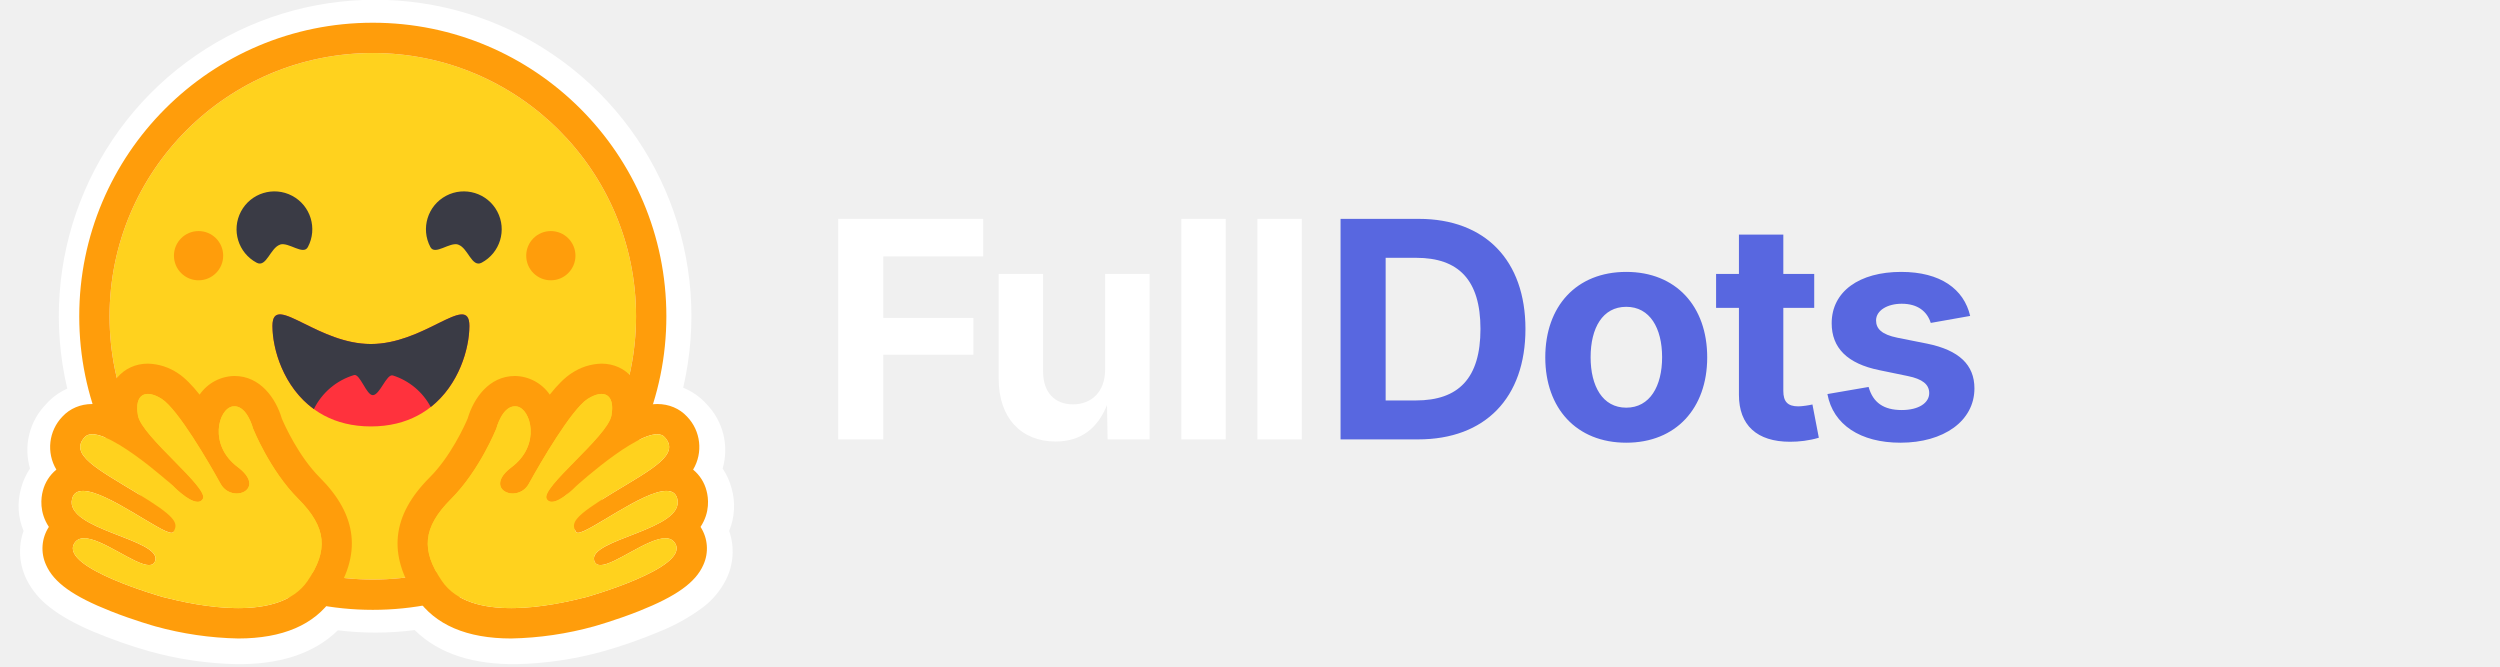
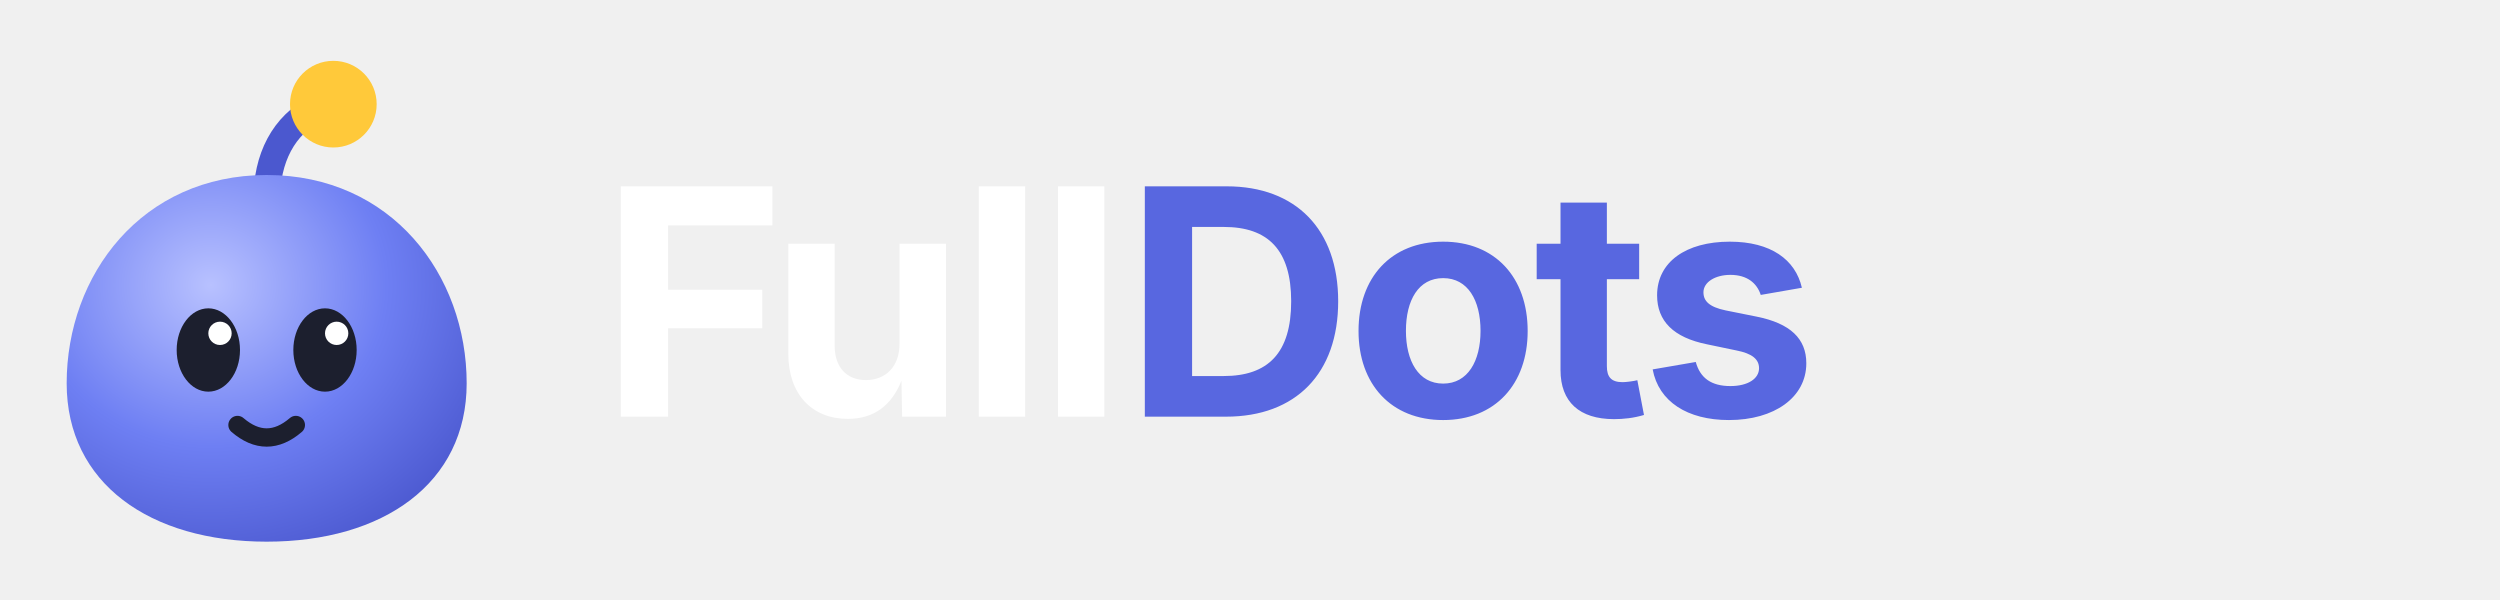
- <svg xmlns="http://www.w3.org/2000/svg" viewBox="0 0 330 88" width="660" height="176" fill="none">
-   <g transform="translate(2 0)">
-     <path fill="#fff" d="M94.25 70.08a8.28 8.28 0 0 1-.43 6.46 10.57 10.57 0 0 1-3 3.6 25.18 25.18 0 0 1-5.7 3.2 65.74 65.74 0 0 1-7.56 2.65 46.67 46.67 0 0 1-11.42 1.68c-5.42.05-10.09-1.23-13.4-4.5a40.4 40.4 0 0 1-10.14.03c-3.34 3.25-7.99 4.52-13.39 4.47a46.82 46.82 0 0 1-11.43-1.68 66.37 66.37 0 0 1-7.55-2.65c-2.28-.98-4.17-2-5.68-3.2a10.5 10.5 0 0 1-3.02-3.6c-.99-2-1.18-4.3-.42-6.46a8.54 8.54 0 0 1-.33-5.63c.25-.95.66-1.83 1.18-2.61a8.67 8.67 0 0 1 2.1-8.47 8.23 8.23 0 0 1 2.82-2.07 41.75 41.75 0 1 1 81.3-.12 8.27 8.27 0 0 1 3.11 2.19 8.7 8.7 0 0 1 2.1 8.47c.52.78.93 1.66 1.18 2.61a8.61 8.61 0 0 1-.32 5.63Z" />
-     <path fill="#FFD21E" d="M47.21 76.5a34.75 34.75 0 1 0 0-69.5 34.75 34.75 0 0 0 0 69.5Z" />
-     <path fill="#FF9D0B" d="M81.96 41.75a34.75 34.75 0 1 0-69.5 0 34.75 34.75 0 0 0 69.5 0Zm-73.5 0a38.75 38.75 0 1 1 77.5 0 38.75 38.75 0 0 1-77.5 0Z" />
-     <path fill="#3A3B45" d="M58.5 32.3c1.28.44 1.78 3.06 3.07 2.38a5 5 0 1 0-6.76-2.07c.61 1.15 2.55-.72 3.7-.32ZM34.95 32.3c-1.28.44-1.79 3.06-3.07 2.38a5 5 0 1 1 6.76-2.07c-.61 1.15-2.56-.72-3.7-.32Z" />
-     <path fill="#FF323D" d="M46.96 56.29c9.83 0 13-8.76 13-13.26 0-2.34-1.57-1.6-4.09-.36-2.33 1.15-5.46 2.74-8.9 2.74-7.19 0-13-6.88-13-2.38s3.16 13.26 13 13.26Z" />
-     <path fill="#3A3B45" fill-rule="evenodd" d="M39.43 54a8.7 8.7 0 0 1 5.3-4.49c.4-.12.81.57 1.24 1.28.4.68.82 1.37 1.24 1.37.45 0 .9-.68 1.33-1.35.45-.7.89-1.38 1.32-1.25a8.61 8.61 0 0 1 5 4.17c3.73-2.94 5.1-7.74 5.1-10.7 0-2.34-1.57-1.6-4.09-.36l-.14.07c-2.31 1.15-5.39 2.67-8.77 2.67s-6.45-1.52-8.77-2.67c-2.6-1.29-4.23-2.1-4.23.29 0 3.05 1.46 8.06 5.47 10.97Z" clip-rule="evenodd" />
-     <path fill="#FF9D0B" d="M70.71 37a3.25 3.25 0 1 0 0-6.5 3.25 3.25 0 0 0 0 6.5ZM24.21 37a3.25 3.25 0 1 0 0-6.5 3.25 3.25 0 0 0 0 6.5ZM17.52 48c-1.62 0-3.06.66-4.07 1.87a5.97 5.97 0 0 0-1.33 3.76 7.1 7.1 0 0 0-1.94-.3c-1.55 0-2.95.59-3.94 1.66a5.8 5.8 0 0 0-.8 7 5.3 5.3 0 0 0-1.79 2.82c-.24.9-.48 2.8.8 4.74a5.22 5.22 0 0 0-.37 5.02c1.02 2.32 3.57 4.14 8.52 6.1 3.07 1.22 5.89 2 5.91 2.01a44.33 44.33 0 0 0 10.93 1.6c5.86 0 10.05-1.8 12.46-5.34 3.88-5.69 3.33-10.9-1.7-15.92-2.77-2.78-4.62-6.87-5-7.77-.78-2.66-2.84-5.62-6.25-5.62a5.7 5.7 0 0 0-4.6 2.46c-1-1.26-1.98-2.25-2.86-2.82A7.4 7.4 0 0 0 17.52 48Zm0 4c.51 0 1.14.22 1.82.65 2.14 1.36 6.25 8.43 7.76 11.18.5.92 1.37 1.31 2.14 1.31 1.55 0 2.75-1.53.15-3.48-3.92-2.93-2.55-7.72-.68-8.01.08-.02.17-.02.24-.02 1.7 0 2.45 2.93 2.45 2.93s2.2 5.52 5.98 9.3c3.77 3.77 3.97 6.8 1.22 10.83-1.88 2.75-5.47 3.58-9.16 3.58-3.81 0-7.73-.9-9.92-1.46-.11-.03-13.45-3.8-11.76-7 .28-.54.75-.76 1.34-.76 2.38 0 6.7 3.54 8.57 3.54.41 0 .7-.17.83-.6.79-2.85-12.06-4.05-10.98-8.17.2-.73.71-1.02 1.44-1.02 3.14 0 10.2 5.53 11.68 5.53.11 0 .2-.03.24-.1.74-1.2.33-2.04-4.9-5.2-5.21-3.16-8.88-5.06-6.8-7.33.24-.26.58-.38 1-.38 3.17 0 10.66 6.82 10.66 6.82s2.02 2.1 3.25 2.1c.28 0 .52-.1.68-.38.86-1.46-8.06-8.22-8.56-11.01-.34-1.9.24-2.85 1.31-2.85Z" />
-     <path fill="#FFD21E" d="M38.6 76.69c2.75-4.04 2.55-7.07-1.22-10.84-3.78-3.77-5.98-9.3-5.98-9.3s-.82-3.2-2.69-2.9c-1.87.3-3.24 5.08.68 8.01 3.91 2.93-.78 4.92-2.29 2.17-1.5-2.75-5.62-9.82-7.76-11.18-2.13-1.35-3.63-.6-3.13 2.2.5 2.79 9.43 9.55 8.56 11-.87 1.47-3.93-1.71-3.93-1.71s-9.57-8.71-11.66-6.44c-2.08 2.27 1.59 4.17 6.8 7.33 5.23 3.16 5.64 4 4.9 5.2-.75 1.2-12.28-8.53-13.36-4.4-1.08 4.11 11.77 5.3 10.98 8.15-.8 2.85-9.06-5.38-10.74-2.18-1.7 3.21 11.65 6.98 11.76 7.01 4.3 1.12 15.25 3.49 19.08-2.12Z" />
-     <path fill="#FF9D0B" d="M77.4 48c1.62 0 3.07.66 4.07 1.87a5.97 5.97 0 0 1 1.33 3.76 7.1 7.1 0 0 1 1.95-.3c1.55 0 2.95.59 3.94 1.66a5.8 5.8 0 0 1 .8 7 5.3 5.3 0 0 1 1.78 2.82c.24.9.48 2.8-.8 4.74a5.22 5.22 0 0 1 .37 5.02c-1.02 2.32-3.57 4.14-8.51 6.1-3.08 1.22-5.9 2-5.92 2.01a44.33 44.33 0 0 1-10.93 1.6c-5.86 0-10.05-1.8-12.46-5.34-3.88-5.69-3.33-10.9 1.7-15.92 2.78-2.78 4.63-6.87 5.01-7.77.78-2.66 2.83-5.62 6.24-5.62a5.7 5.7 0 0 1 4.6 2.46c1-1.26 1.98-2.25 2.87-2.82A7.4 7.4 0 0 1 77.4 48Zm0 4c-.51 0-1.13.22-1.82.65-2.13 1.36-6.25 8.43-7.76 11.18a2.43 2.43 0 0 1-2.14 1.31c-1.54 0-2.75-1.53-.14-3.48 3.91-2.93 2.54-7.72.67-8.01a1.54 1.54 0 0 0-.24-.02c-1.7 0-2.45 2.93-2.45 2.93s-2.2 5.52-5.97 9.3c-3.78 3.77-3.98 6.8-1.22 10.83 1.87 2.75 5.47 3.58 9.15 3.58 3.82 0 7.73-.9 9.93-1.46.1-.03 13.45-3.8 11.76-7-.29-.54-.75-.76-1.34-.76-2.38 0-6.71 3.54-8.57 3.54-.42 0-.71-.17-.83-.6-.8-2.85 12.05-4.05 10.97-8.17-.19-.73-.7-1.02-1.44-1.02-3.14 0-10.2 5.53-11.68 5.53-.1 0-.19-.03-.23-.1-.74-1.2-.34-2.04 4.88-5.2 5.23-3.16 8.9-5.06 6.8-7.33-.23-.26-.57-.38-.98-.38-3.18 0-10.67 6.82-10.67 6.82s-2.02 2.1-3.24 2.1a.74.74 0 0 1-.68-.38c-.87-1.46 8.05-8.22 8.55-11.01.34-1.9-.24-2.85-1.31-2.85Z" />
-     <path fill="#FFD21E" d="M56.33 76.69c-2.75-4.04-2.56-7.07 1.22-10.84 3.77-3.77 5.97-9.3 5.97-9.3s.82-3.2 2.7-2.9c1.86.3 3.23 5.08-.68 8.01-3.92 2.93.78 4.92 2.28 2.17 1.51-2.75 5.63-9.82 7.76-11.18 2.13-1.35 3.64-.6 3.13 2.2-.5 2.79-9.42 9.55-8.55 11 .86 1.47 3.92-1.71 3.92-1.71s9.58-8.71 11.66-6.44c2.08 2.27-1.58 4.17-6.8 7.33-5.23 3.16-5.63 4-4.9 5.2.75 1.2 12.28-8.53 13.36-4.4 1.08 4.11-11.76 5.3-10.97 8.15.8 2.85 9.05-5.38 10.74-2.18 1.69 3.21-11.65 6.98-11.76 7.01-4.31 1.12-15.26 3.49-19.08-2.12Z" />
+ <svg xmlns="http://www.w3.org/2000/svg" viewBox="0 0 300 72" width="600" height="144">
+   <defs>
+     <radialGradient id="m" cx="36%" cy="30%" r="80%">
+       <stop offset="0" stop-color="#b8c1ff" />
+       <stop offset=".55" stop-color="#6e7ff3" />
+       <stop offset="1" stop-color="#4b58cf" />
+     </radialGradient>
+   </defs>
+   <g transform="translate(0 6)">
+     <path d="M32 18C32 13 34 9 38 7" fill="none" stroke="#4b58cf" stroke-width="3.2" stroke-linecap="round" />
+     <circle cx="40" cy="6.5" r="5.2" fill="#ffc93a" />
+     <path d="M32 15C47 15 56 27 56 40C56 52 46 59 32 59C18 59 8 52 8 40C8 27 17 15 32 15Z" fill="url(#m)" />
+     <ellipse cx="25" cy="36" rx="3.8" ry="5" fill="#1c1f2e" />
+     <ellipse cx="39" cy="36" rx="3.8" ry="5" fill="#1c1f2e" />
+     <circle cx="26.4" cy="34" r="1.4" fill="#fff" />
+     <circle cx="40.4" cy="34" r="1.4" fill="#fff" />
+     <path d="M28.5 45Q32 48 35.5 45" fill="none" stroke="#1c1f2e" stroke-width="2.2" stroke-linecap="round" />
  </g>
-   <text x="108" y="58" font-family="-apple-system, BlinkMacSystemFont, 'Segoe UI', Inter, Helvetica, Arial, sans-serif" font-size="40" font-weight="700" letter-spacing="-0.8" fill="#ffffff">Full<tspan fill="#5867e0">Dots</tspan>
+   <text x="72" y="50" font-family="-apple-system, BlinkMacSystemFont, 'Segoe UI', Inter, Helvetica, Arial, sans-serif" font-size="38" font-weight="700" letter-spacing="-0.8" fill="#ffffff">Full<tspan fill="#5867e0">Dots</tspan>
  </text>
</svg>
